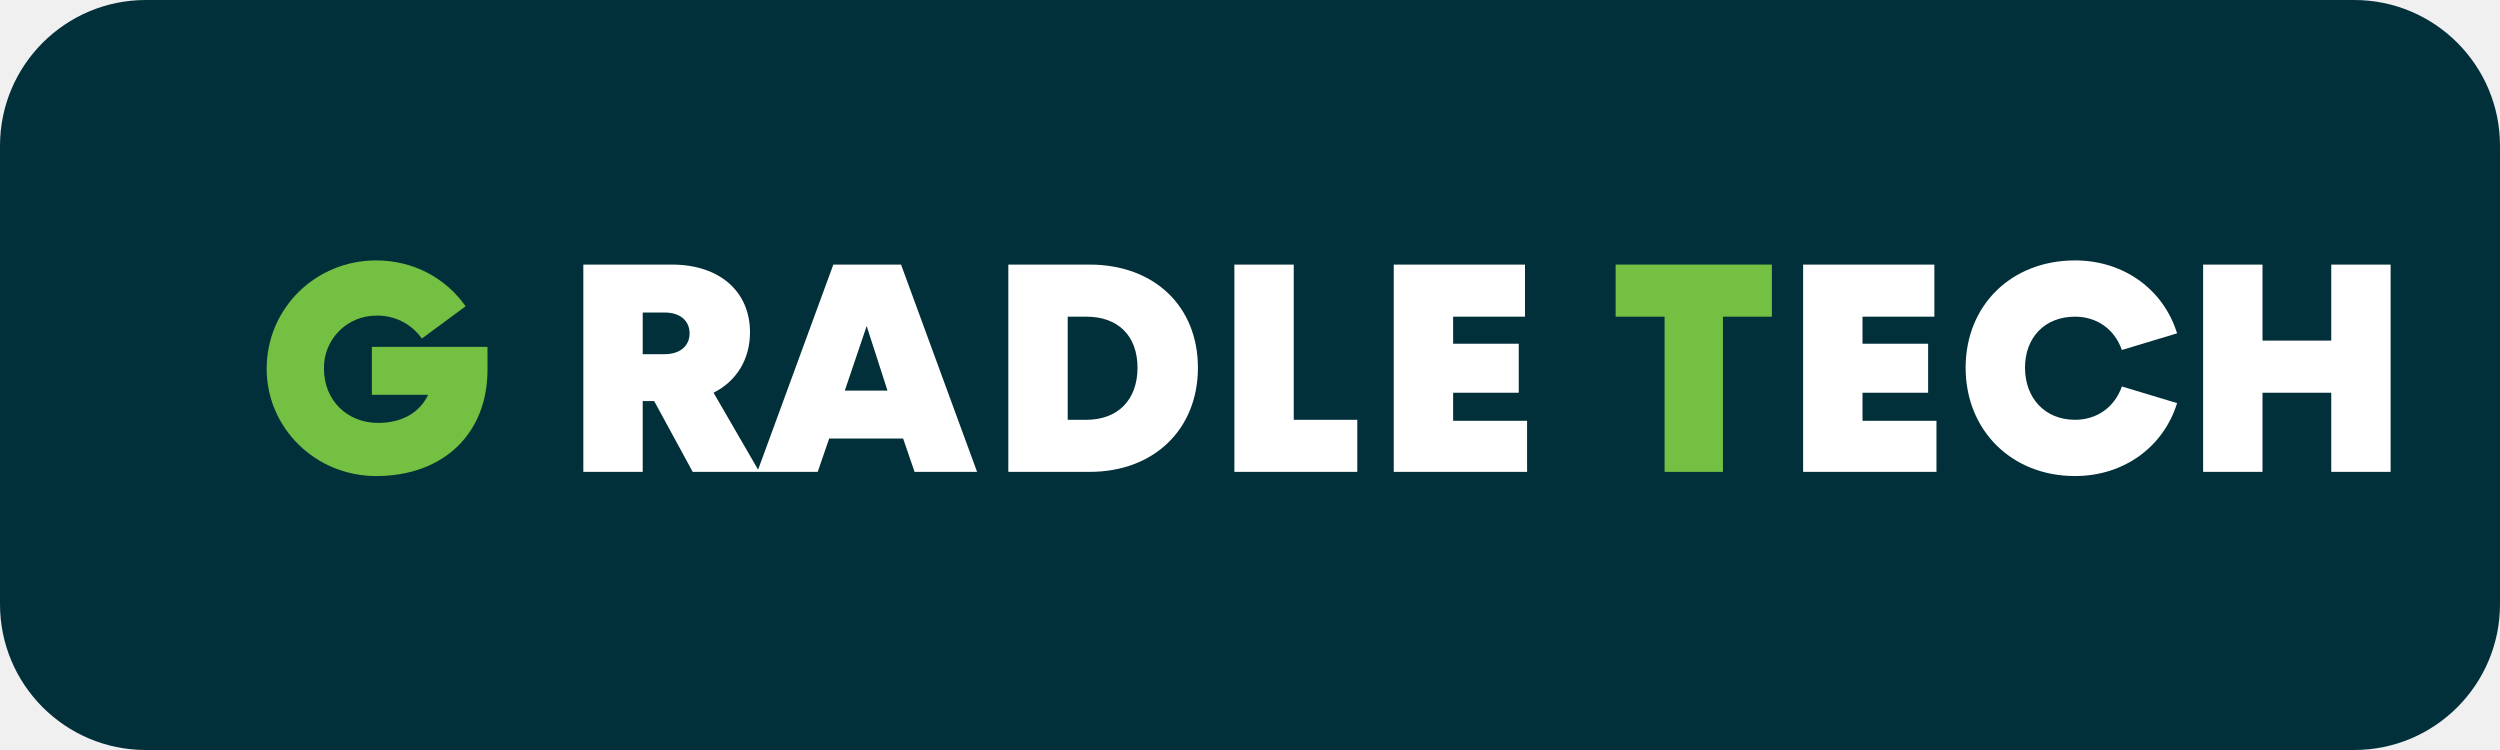
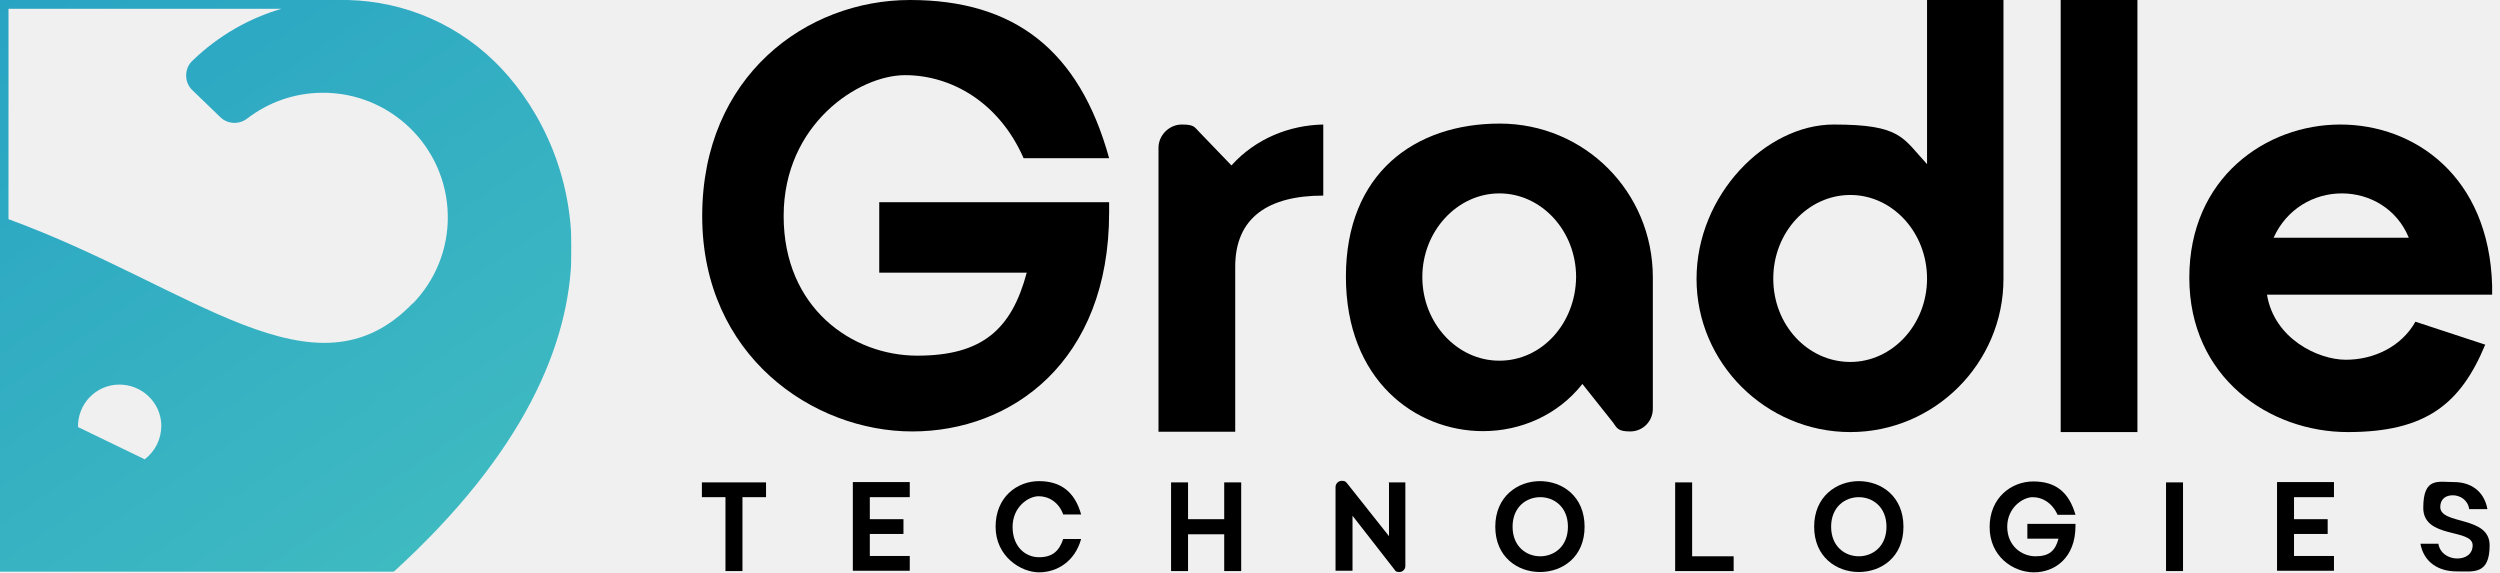
- <svg xmlns="http://www.w3.org/2000/svg" width="240" height="72" viewBox="0 0 240 72" role="img" aria-labelledby="title">
-   <rect width="240" height="72" rx="14" fill="#02303A" />
-   <path fill="#74C043" d="M36.1 45.7c-5.8 0-10.5-4.6-10.5-10.3 0-5.8 4.7-10.4 10.5-10.4 3.6 0 6.7 1.7 8.6 4.4l-4.2 3.1a5.2 5.2 0 0 0-4.4-2.2 5 5 0 0 0-5 5.1c0 3 2.2 5.2 5.2 5.2 2.3 0 4-1 4.8-2.7h-5.4v-4.6h11.1v2.2c0 6.1-4.2 10.2-10.7 10.2Z" />
-   <path fill="#fff" d="M61.7 45.3H56V25.4h8.5c4.6 0 7.5 2.6 7.5 6.5 0 2.6-1.3 4.7-3.5 5.8l4.4 7.6h-6.4l-3.7-6.8h-1.1v6.8Zm0-11.3h2.1c1.5 0 2.4-.8 2.4-2s-.9-2-2.4-2h-2.1v4Zm26.1 11.3-1.1-3.2h-7.1l-1.1 3.2h-5.8l7.3-19.9h6.5l7.3 19.9h-6Zm-6.7-7.8h4.1l-2-6.2-2.1 6.2Zm23.5 7.8h-7.8V25.4h7.8c6.2 0 10.4 4 10.4 9.9s-4.2 10-10.4 10Zm-2.1-5h1.8c3 0 4.9-1.9 4.9-5s-1.9-4.9-4.9-4.9h-1.8v9.9Zm27.8 5h-11.8V25.4h5.7v14.9h6.1v5Zm16.3 0h-12.8V25.4h12.6v5h-6.9V33h6.3v4.7h-6.3v2.7h7.1v4.9Z" />
-   <path fill="#74C043" d="M165.4 45.3h-5.6V30.4h-4.7v-5h15v5h-4.7v14.9Z" />
-   <path fill="#fff" d="M185.9 45.3h-12.8V25.4h12.6v5h-6.9V33h6.3v4.7h-6.3v2.7h7.1v4.9Zm13.3.4c-6.1 0-10.5-4.4-10.5-10.4 0-6 4.4-10.3 10.5-10.3 4.7 0 8.5 2.8 9.8 7l-5.3 1.6c-.7-2-2.4-3.2-4.5-3.2-2.9 0-4.8 2-4.8 4.9s1.9 5 4.8 5c2.1 0 3.8-1.2 4.5-3.2l5.3 1.6c-1.3 4.2-5.1 7-9.8 7Zm30.3-.4h-5.7v-7.6h-6.6v7.6h-5.7V25.4h5.7v7.3h6.6v-7.3h5.7v19.9Z" />
+ <svg xmlns="http://www.w3.org/2000/svg" id="Layer_1" version="1.1" viewBox="0 0 795 182">
+   <defs>
+     <style>
+       .st0 {
+         mask: url(#mask);
+       }
+ 
+       .st1 {
+         fill: #fff;
+       }
+ 
+       .st2 {
+         fill: url(#linear-gradient);
+         fill-rule: evenodd;
+       }
+     </style>
+     <mask id="mask" x="-.1" y="0" width="181.9" height="182" maskUnits="userSpaceOnUse">
+       <g id="mask0_652_44">
+         <path class="st1" d="M181.6,0H-.1v181.8h181.8V0Z" />
+       </g>
+     </mask>
+     <linearGradient id="linear-gradient" x1="-38.6" y1="-72.2" x2="214.4" y2="298.3" gradientUnits="userSpaceOnUse">
+       <stop offset="0" stop-color="#209bc4" />
+       <stop offset="1" stop-color="#4dc9c0" />
+     </linearGradient>
+   </defs>
+   <g class="st0">
+     <path class="st2" d="M157.2,19.5h0C143.3,6,125.2-.4,107.3,0c0,0,0,0-.1,0-.6,0-1.2,0-1.8,0H-.1v182h125.1c84.2-76.6,56.4-139.1,32.2-162.5ZM46.1,146.1l-21.3-10.3h0c-.1-7.4,5.7-13.4,13-13.5,7.3-.1,13.4,5.7,13.5,13,0,4.4-2,8.2-5.2,10.7ZM131.2,96.5c-31.2,32.2-69.7-5.3-128.5-26.8V2.8h86.8c-10.3,3-20,8.5-28.3,16.5-1.3,1.2-2,2.9-2,4.7,0,1.8.7,3.5,2,4.7l8.8,8.5c2.3,2.3,6,2.5,8.6.5,6.5-5,14.7-8.1,23.6-8.2,21.8-.3,39.8,17.1,40.2,38.9.2,10.9-4.1,20.9-11.1,28.1Z" />
+   </g>
+   <path d="M776,161.2c0,5.8,15.7,2.7,15.7,12.2s-5.2,8.3-10.6,8.3-10.3-2.7-11.4-8.8h5.7c.5,3.1,3.3,4.7,6,4.7s4.9-1.4,4.9-4.2c0-5.4-15.7-2-15.7-11.9s4.8-8.2,9.8-8.2,9.5,2.6,10.6,8.6h-5.8c-.4-2.9-2.9-4.4-5.2-4.4s-4,1.2-4,3.8Z" />
+   <path d="M742.2,158.1h-12.7v7h10.7v4.7h-10.7v7h12.7v4.7h-18.1v-28.2h18.1v4.7Z" />
+   <path d="M694.2,181.6h-5.4v-28.2h5.4v28.2Z" />
+   <path d="M644.6,166.6h15.4v.7c0,10-6.5,14.7-13.2,14.7s-14.1-5.1-14.1-14.4,6.9-14.5,13.9-14.5,11.3,3.3,13.4,10.6h-5.7c-1.7-3.8-4.8-5.6-7.9-5.6s-8.1,3.3-8.1,9.4,4.6,9.4,9,9.4,6.3-1.8,7.3-5.6h-9.9v-4.7Z" />
+   <path d="M576.9,167.5c0-9.6,7.1-14.5,14.2-14.5s14.2,4.8,14.2,14.5-7.1,14.4-14.2,14.4-14.2-4.8-14.2-14.4ZM582.3,167.5c0,6.3,4.4,9.4,8.8,9.4s8.8-3.1,8.8-9.4-4.4-9.4-8.8-9.4-8.8,3.1-8.8,9.4Z" />
+   <path d="M538.1,176.9h13.2v4.7h-18.6v-28.2h5.4v23.5Z" />
+   <path d="M475.5,167.5c0-9.6,7.1-14.5,14.2-14.5s14.2,4.8,14.2,14.5-7.1,14.4-14.2,14.4-14.2-4.8-14.2-14.4ZM481,167.5c0,6.3,4.4,9.4,8.8,9.4s8.8-3.1,8.8-9.4-4.4-9.4-8.8-9.4-8.8,3.1-8.8,9.4Z" />
+   <path d="M441.5,153.4h5.4v26.6c0,1-.8,1.9-1.9,1.9s-1.2-.3-1.5-.7l-13.4-17.2v17.5h-5.4v-26.6c0-1.1.9-2,2-2s1.2.3,1.6.7l13.4,16.9v-17.2Z" />
+   <path d="M389.3,153.4h5.4v28.2h-5.4v-11.7h-11.5v11.7h-5.4v-28.2h5.4v11.7h11.5v-11.7Z" />
+   <path d="M322,167.5c0,6.5,4.2,9.7,8.4,9.7s6.4-1.9,7.7-5.8h5.7c-2,7.2-7.7,10.6-13.4,10.6s-13.8-5-13.8-14.5,6.9-14.5,13.8-14.5,11.4,3.4,13.4,10.6h-5.7c-1.4-3.9-4.6-5.8-7.8-5.8s-8.3,3.3-8.3,9.8Z" />
+   <path d="M289.3,158.1h-12.7v7h10.7v4.7h-10.7v7h12.7v4.7h-18.1v-28.2h18.1v4.7Z" />
+   <path d="M223.1,153.4h20.5v4.7h-7.5v23.5h-5.4v-23.5h-7.5v-4.7Z" />
+   <path d="M679.7,137.4h-24.4V0h24.4v137.4Z" />
+   <path d="M612.7,0h24.4v88.7c0,26.8-21.9,48.7-48.7,48.7s-48.9-21.9-48.9-48.7,22.1-49.1,43.6-49.1,21.9,4.2,29.7,12.6V0ZM588.4,115.1c13.3,0,24.4-11.8,24.4-26.5s-11-26.6-24.4-26.6-24.5,11.8-24.5,26.6,11,26.5,24.5,26.5Z" />
+   <path d="M525.6,88.3v41.7c0,4-3.2,7.2-7.2,7.2s-4.2-1.1-5.5-2.9l-9.7-12.2c-7.8,9.9-19.6,15-31.6,15-21.5,0-43.6-16.2-43.6-49.1s21.9-48.7,48.9-48.7,48.7,21.7,48.7,48.9ZM501.2,88.3v-.2c0-14.7-11-26.6-24.4-26.6s-24.5,12-24.5,26.6,11,26.6,24.5,26.6,24.2-11.8,24.4-26.5Z" />
+   <path d="M391.7,52.5c7.6-8.4,18.3-12.7,29.1-12.9v22.6c-17.5,0-28,7-28,22.6v52.5h-24.4V47c0-4,3.4-7.4,7.4-7.4s4,.8,5.5,2.3l10.3,10.7Z" />
+   <path d="M279.6,64.3h73.1v3.3c0,47.4-31,69.6-62.6,69.6s-66.8-24.1-66.8-68.5S256.3,0,289.4,0s53.8,15.9,63.3,50.3h-27.2c-7.8-17.8-23-26.4-37.7-26.4s-38.6,15.5-38.6,44.8,21.8,44.4,42.5,44.4,30-8.4,34.8-26.4h-46.9v-22.4Z" />
+   <path d="M768.1,102.3c-4.4,7.9-13.2,12.1-22.1,12.1s-22.8-6.7-25.1-20.7h71.6v-2.9c-1-34.8-24.7-51.2-48.3-51.2s-48,16.9-48,48.7,25.5,49.1,50.4,49.1,35.9-9,43.7-27.8l-22.2-7.3ZM744.7,61.5c8.8,0,17.5,4.8,21.3,14.1h-43c4.2-9.3,12.9-14.1,21.7-14.1Z" />
</svg>
